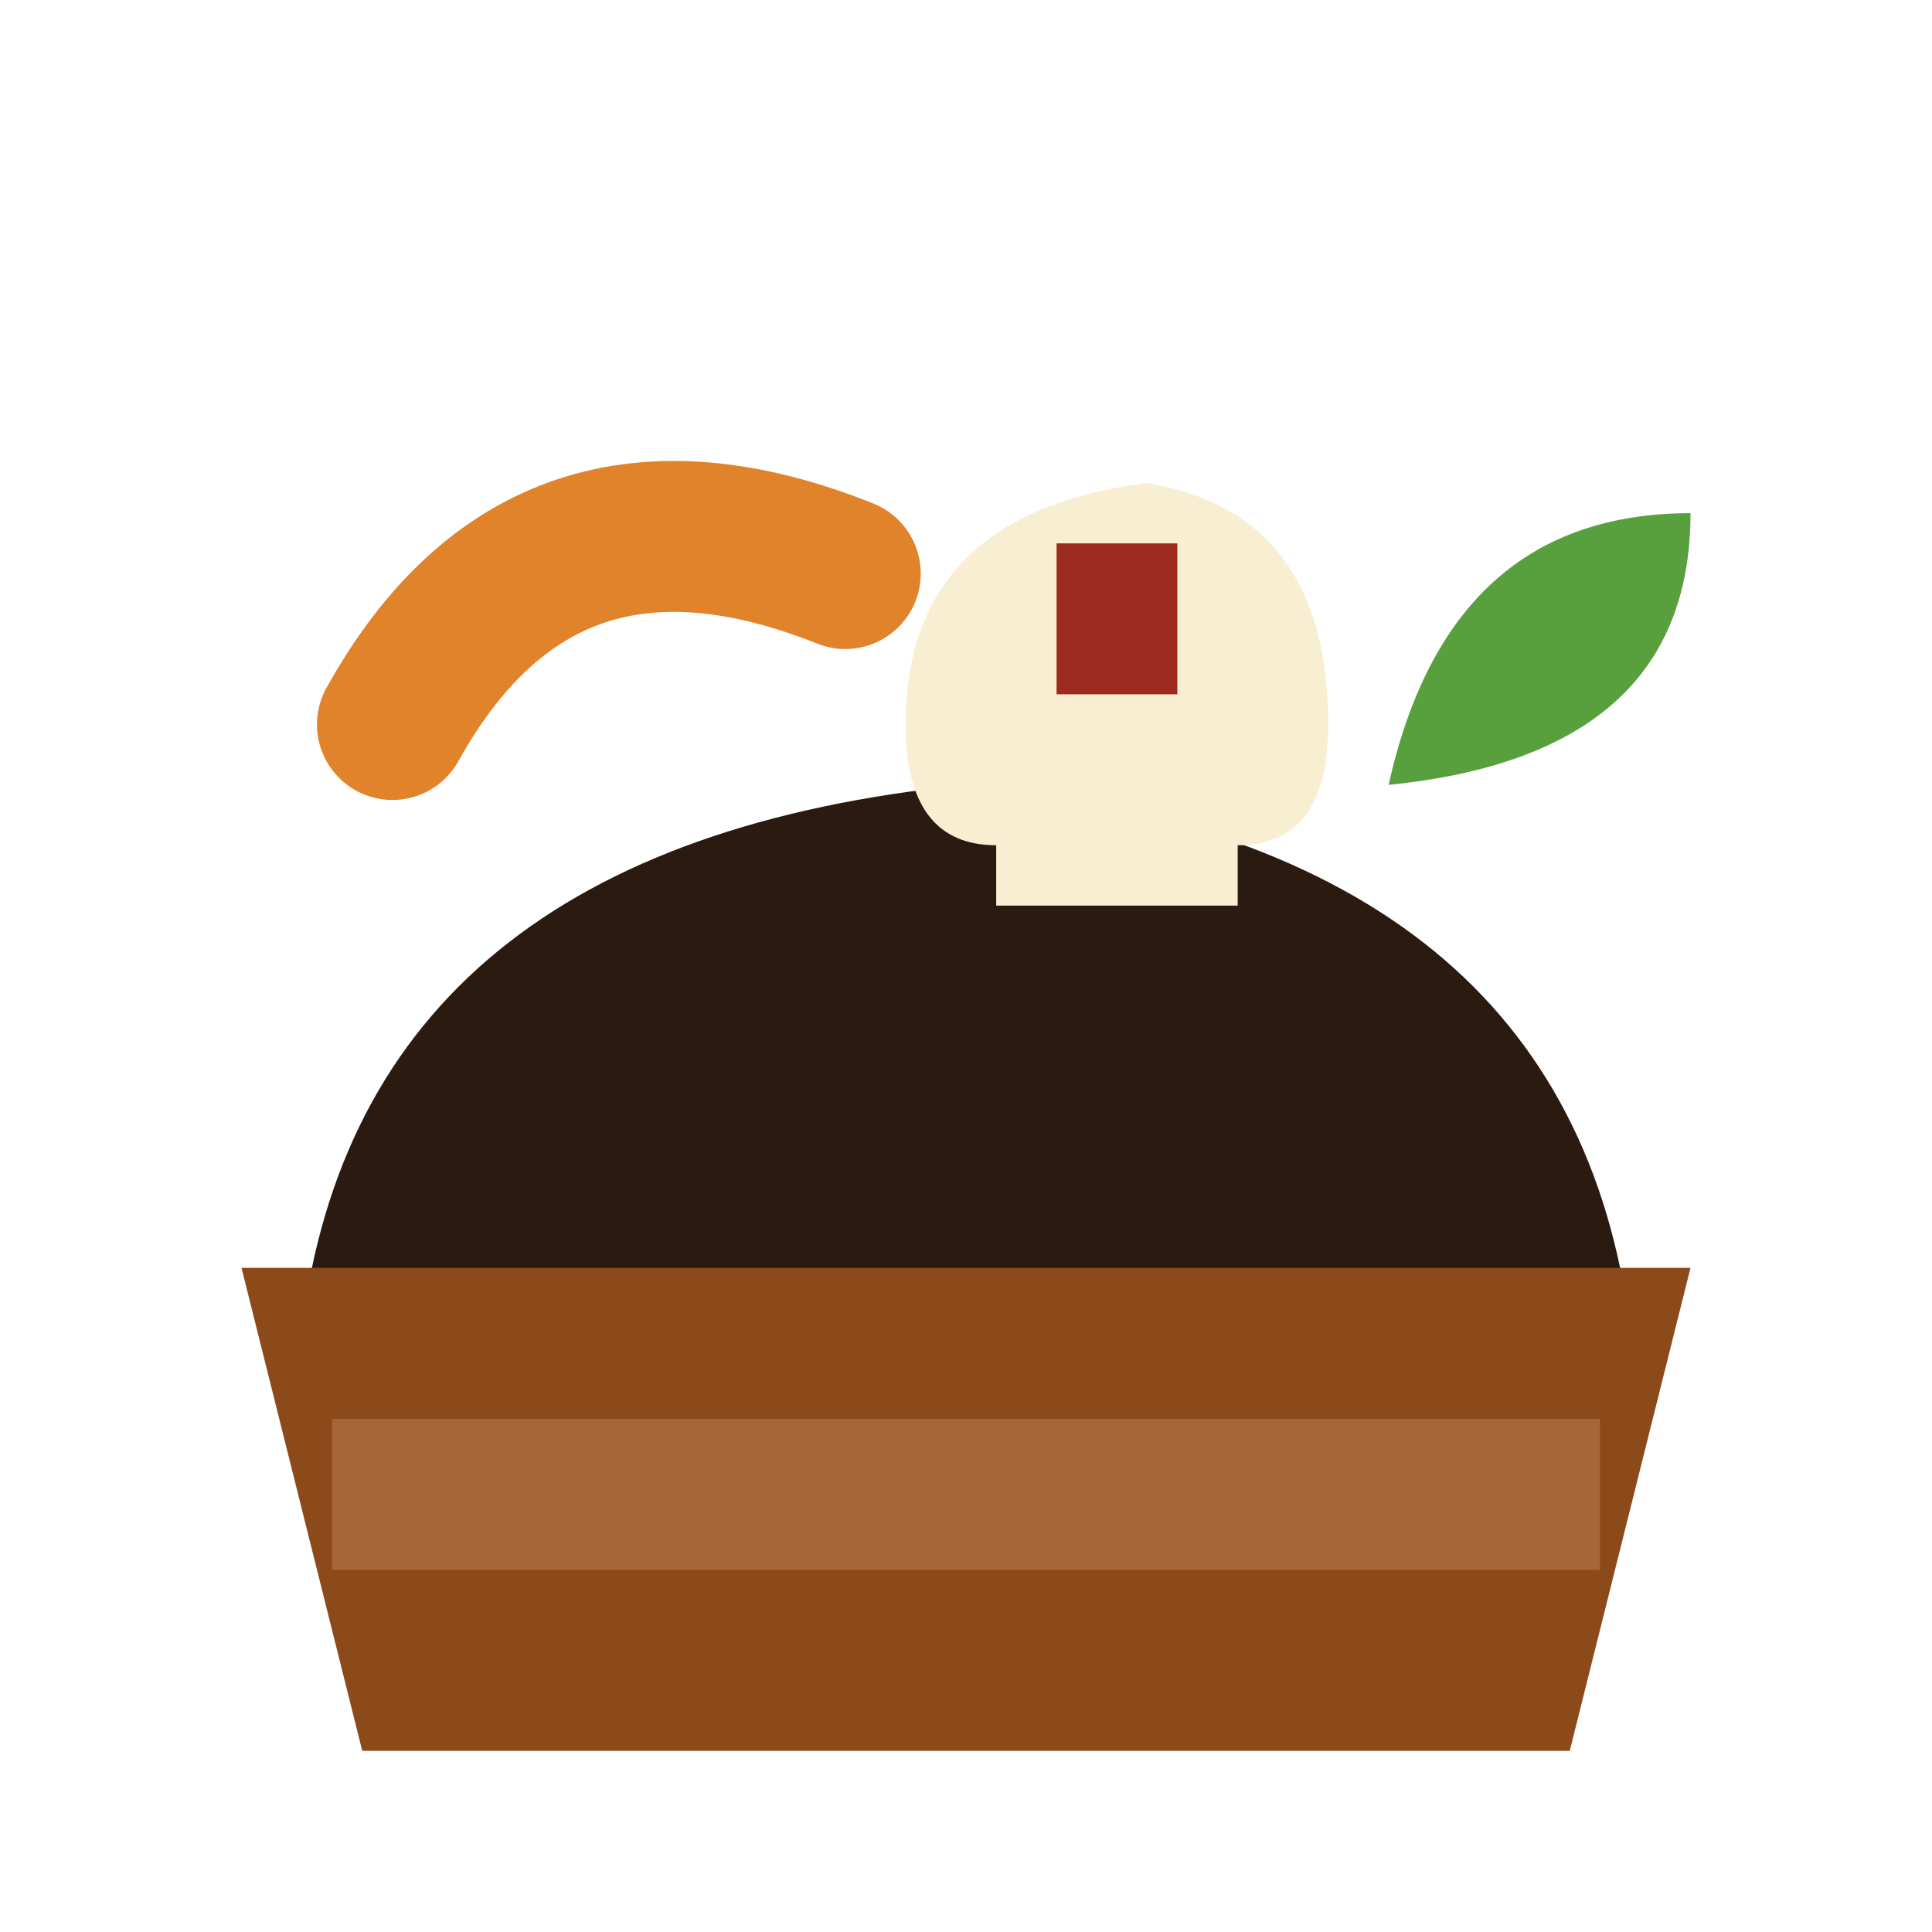
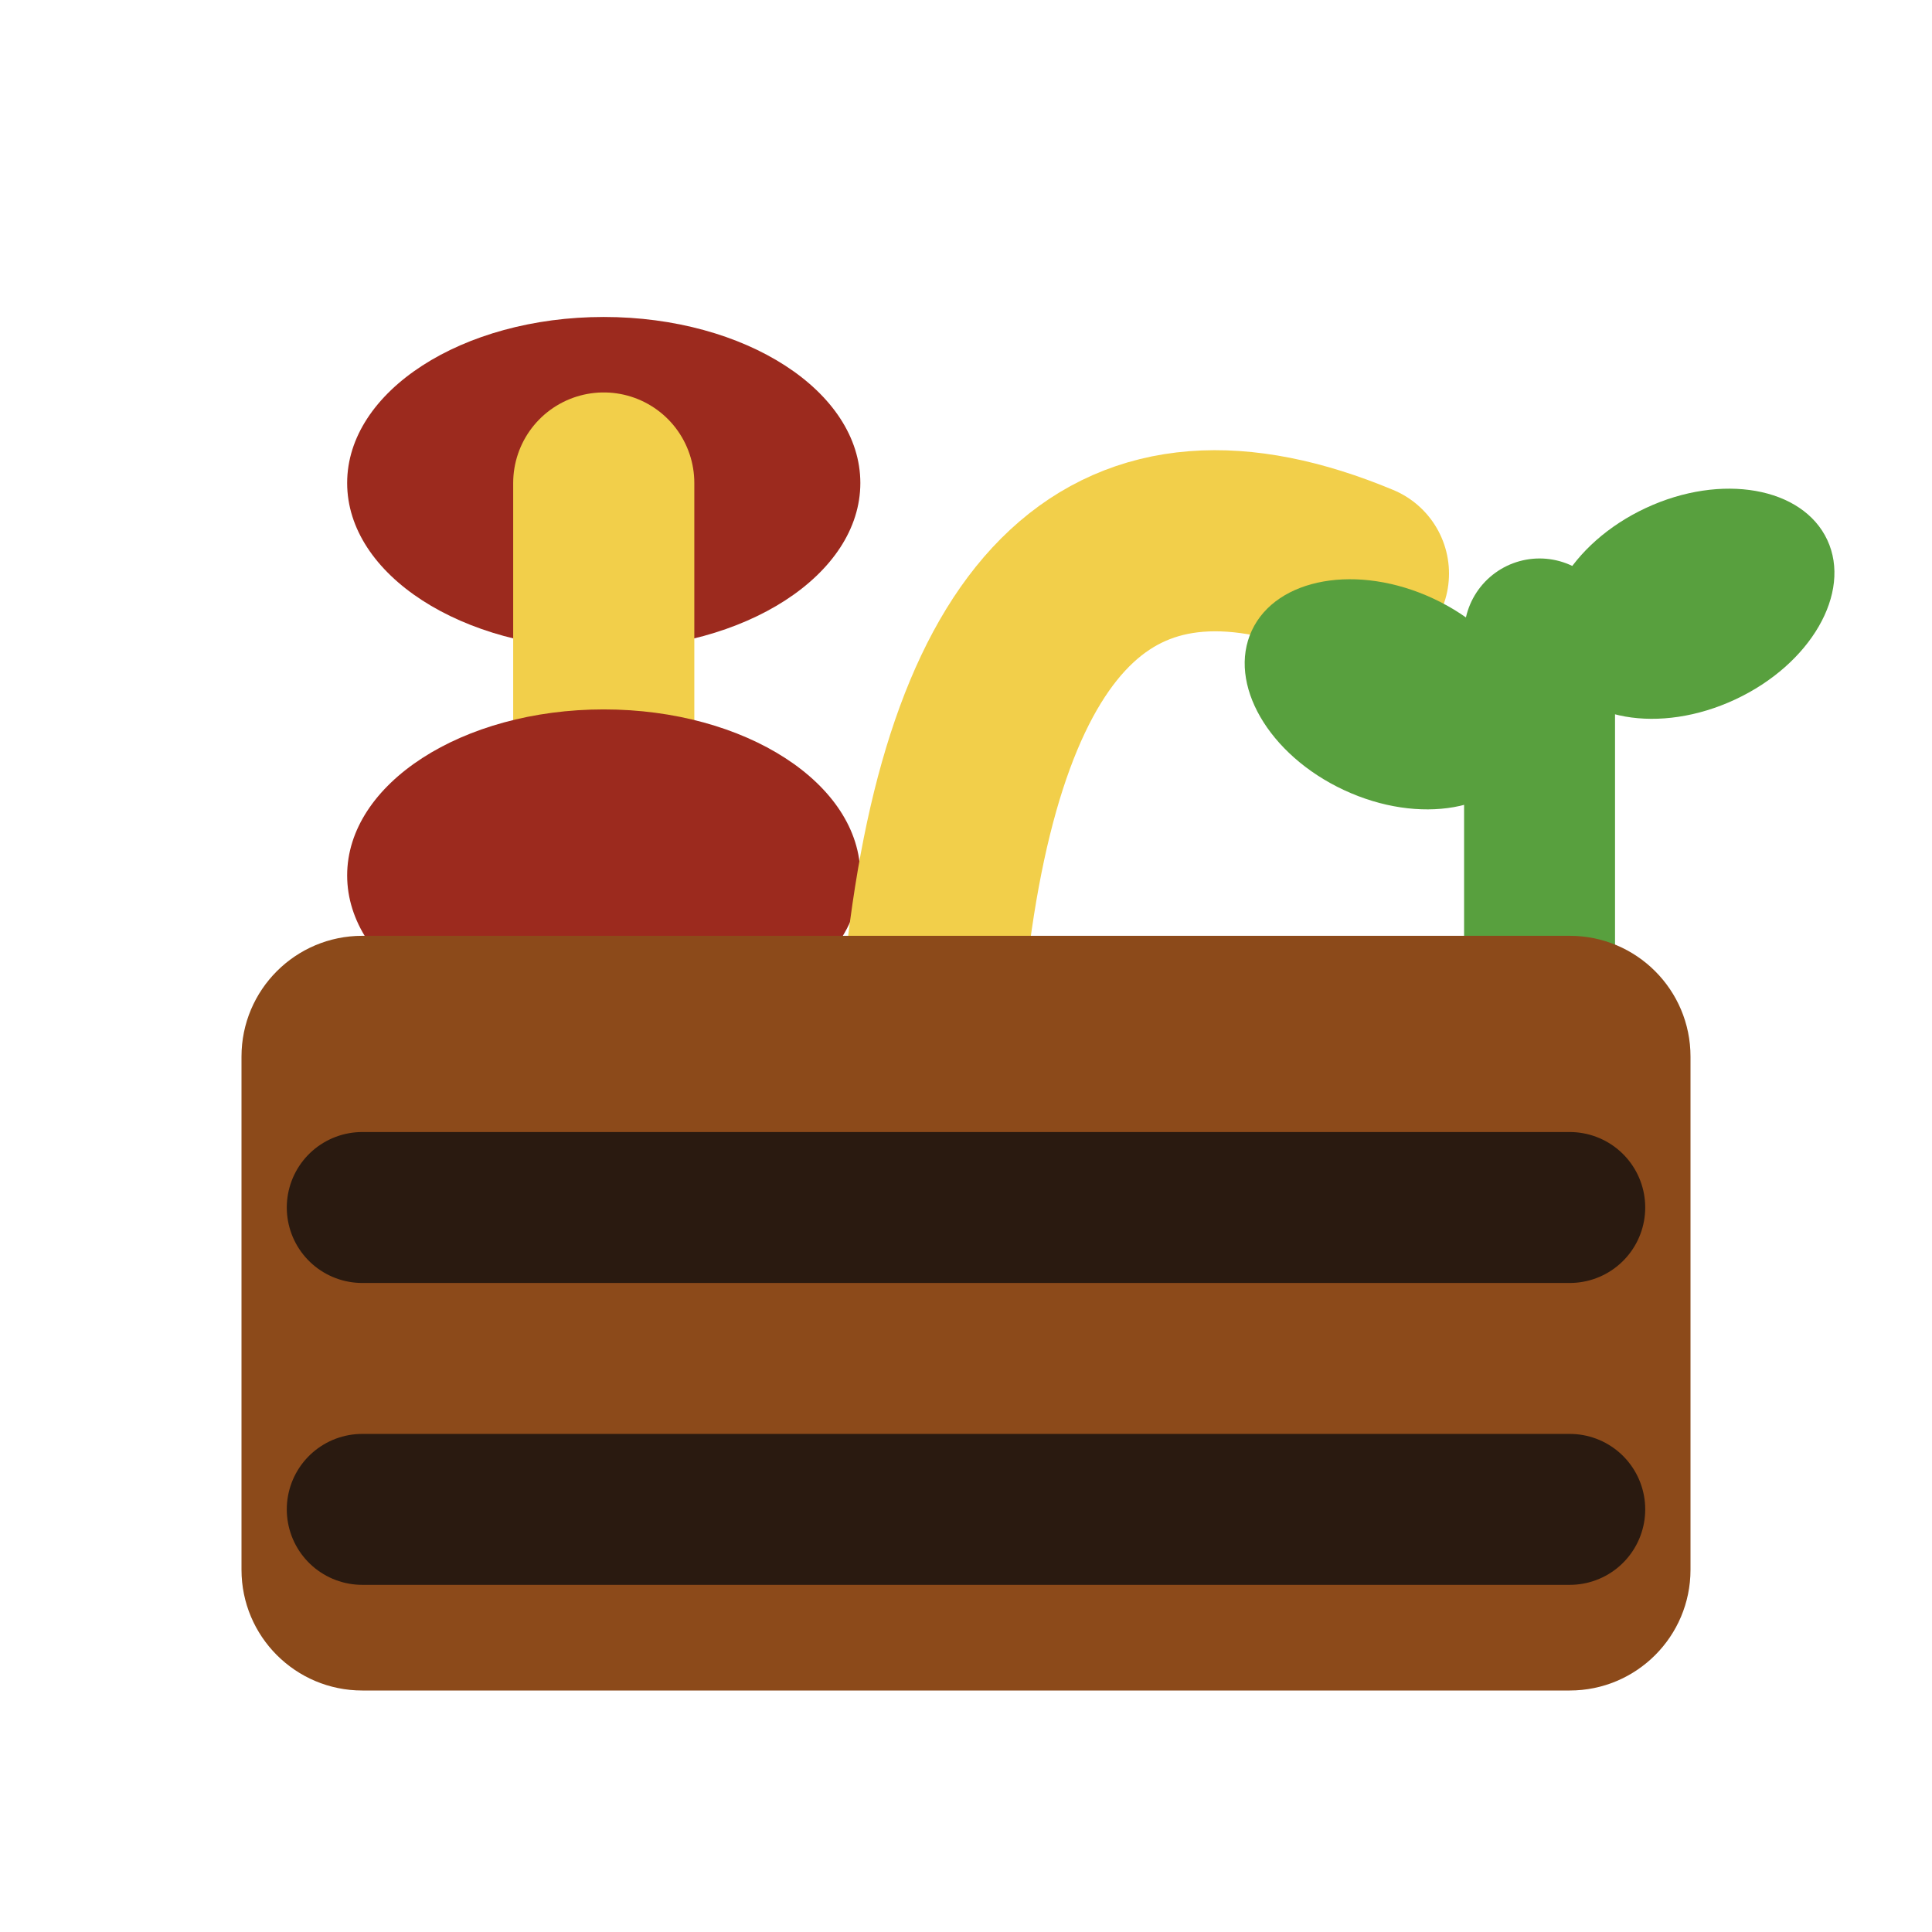
- <svg xmlns="http://www.w3.org/2000/svg" viewBox="0 0 64 64" role="img" aria-label="compost heap">
-   <path d="M10 44Q12 28 32 26Q52 28 54 44Z" fill="#2a1a10" />
-   <polygon points="8,42 56,42 52,58 12,58" fill="#8c4a1a" />
-   <rect x="11" y="47" width="42" height="5" fill="#a5663a" />
-   <path d="M13 24Q18 15 28 19" fill="none" stroke="#e0832a" stroke-width="5" stroke-linecap="round" stroke-linejoin="round" />
-   <path d="M30 24Q30 17 38 16Q44 17 44 24Q44 28 41 28L41 30L33 30L33 28Q30 28 30 24Z" fill="#f8eed2" />
-   <rect x="35" y="18" width="4" height="5" fill="#9c2a1e" />
-   <path d="M46 26Q48 17 56 17Q56 25 46 26Z" fill="#58a03e" />
+ <svg xmlns="http://www.w3.org/2000/svg" viewBox="0 0 64 64" role="img" aria-label="compost bin">
+   <ellipse cx="20" cy="16" rx="8.5" ry="5.5" fill="#9c2a1e" />
+   <path d="M20 16L20 29" fill="none" stroke="#f2cf4a" stroke-width="6" stroke-linecap="round" stroke-linejoin="round" />
+   <ellipse cx="20" cy="29" rx="8.5" ry="5.5" fill="#9c2a1e" />
+   <path d="M31 32Q33 14 45 19" fill="none" stroke="#f2cf4a" stroke-width="6" stroke-linecap="round" stroke-linejoin="round" />
+   <path d="M51 32L51 21" fill="none" stroke="#58a03e" stroke-width="5" stroke-linecap="round" stroke-linejoin="round" />
+   <ellipse cx="56" cy="20" rx="5" ry="3.5" fill="#58a03e" transform="rotate(-25 56 20)" />
+   <ellipse cx="46" cy="23" rx="5" ry="3.5" fill="#58a03e" transform="rotate(25 46 23)" />
+   <rect x="8" y="31" width="48" height="25" fill="#8c4a1a" rx="4" />
+   <path d="M12 40L52 40" fill="none" stroke="#2a1a10" stroke-width="5" stroke-linecap="round" stroke-linejoin="round" />
+   <path d="M12 50L52 50" fill="none" stroke="#2a1a10" stroke-width="5" stroke-linecap="round" stroke-linejoin="round" />
</svg>
